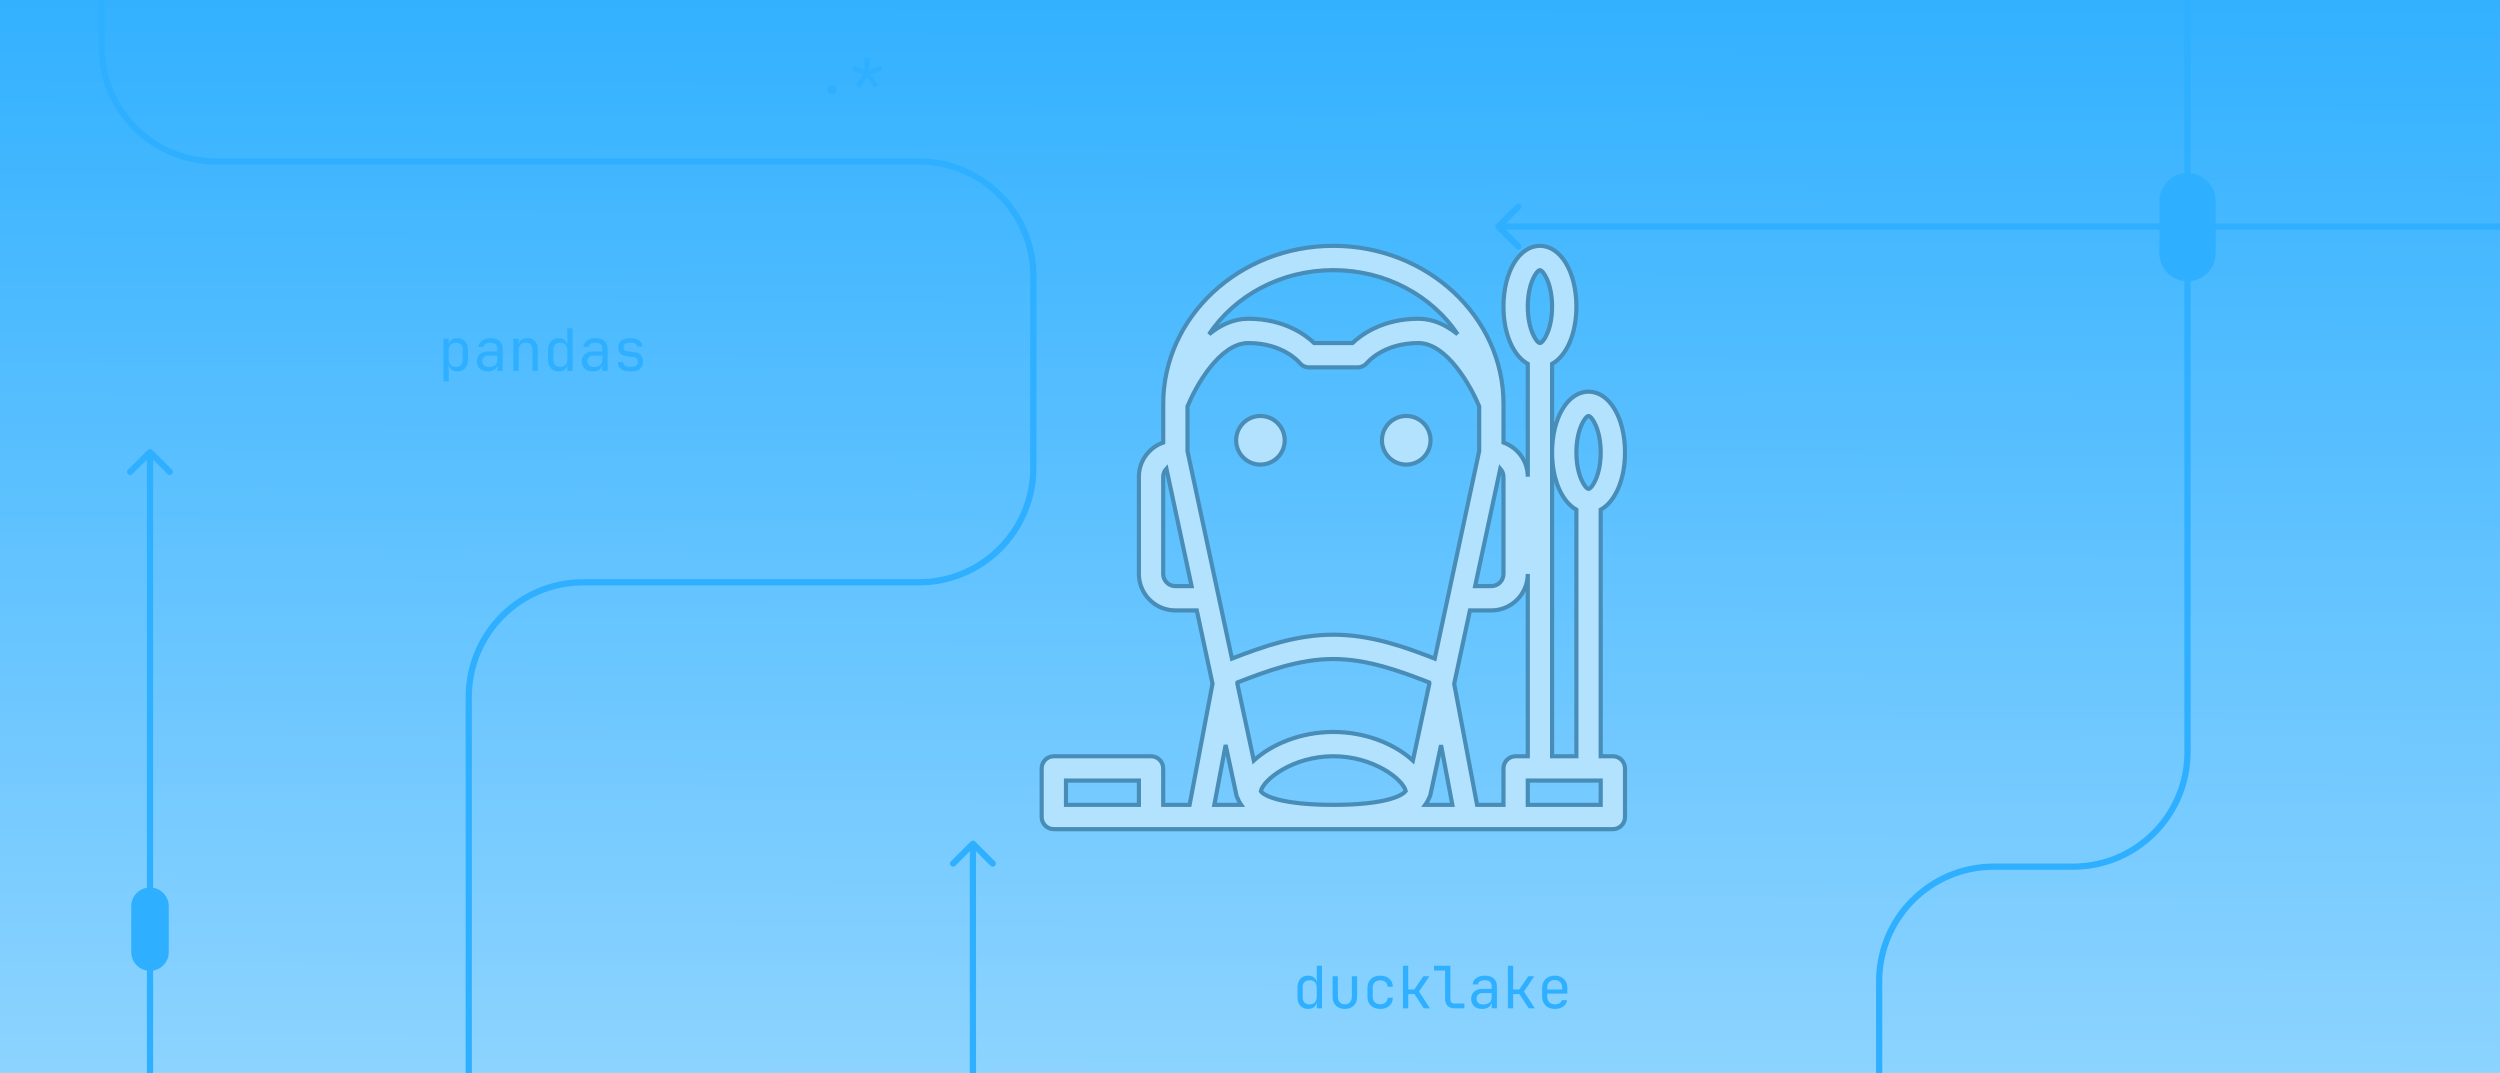
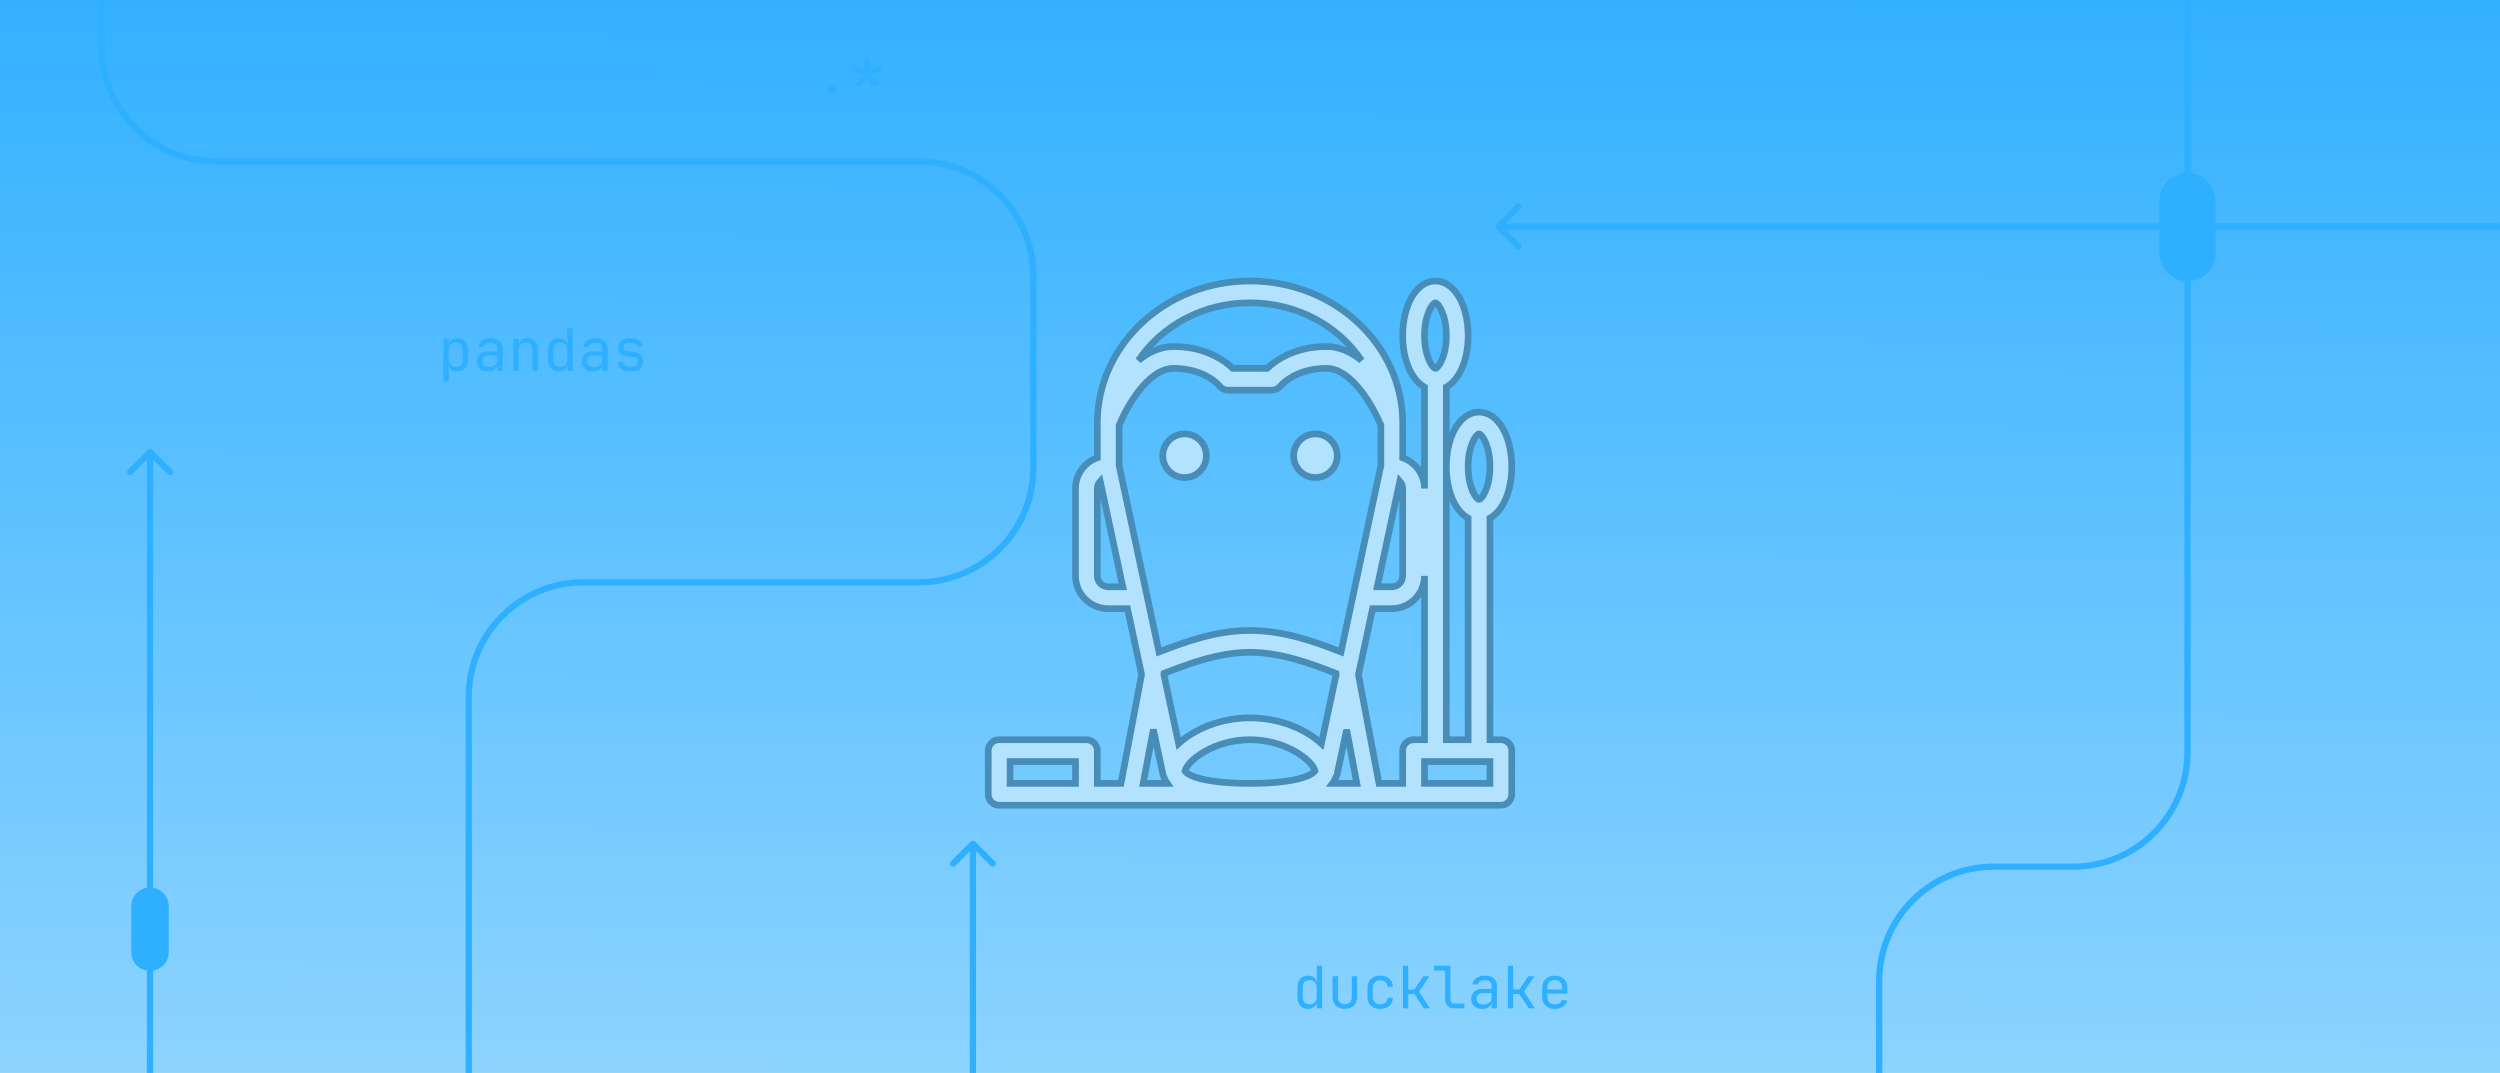
<svg xmlns="http://www.w3.org/2000/svg" width="1200" height="515" viewBox="0 0 1200 515" fill="none">
  <g clip-path="url(#clip0_14819_23580)">
    <rect width="1200" height="515" fill="url(#paint0_linear_14819_23580)" />
    <g clip-path="url(#clip1_14819_23580)">
      <rect width="1200" height="515" fill="url(#paint1_linear_14819_23580)" />
      <path d="M70.504 552C70.504 552.826 71.174 553.496 72 553.496C72.826 553.496 73.496 552.826 73.496 552L72 552L70.504 552ZM73.058 215.942C72.474 215.358 71.526 215.358 70.942 215.942L61.419 225.464C60.835 226.049 60.835 226.996 61.419 227.58C62.004 228.165 62.951 228.165 63.536 227.58L72 219.116L80.464 227.58C81.049 228.165 81.996 228.165 82.58 227.58C83.165 226.996 83.165 226.049 82.58 225.464L73.058 215.942ZM72 552L73.496 552L73.496 217L72 217L70.504 217L70.504 552L72 552Z" fill="#2EAFFF" />
      <path d="M465.504 580.5C465.504 581.326 466.174 581.996 467 581.996C467.826 581.996 468.496 581.326 468.496 580.5L467 580.5L465.504 580.5ZM468.059 403.942C467.475 403.358 466.527 403.358 465.943 403.942L456.421 413.464C455.836 414.049 455.836 414.996 456.421 415.58C457.005 416.165 457.952 416.165 458.537 415.58L467.001 407.116L475.465 415.581C476.05 416.165 476.997 416.165 477.581 415.581C478.166 414.996 478.166 414.049 477.581 413.464L468.059 403.942ZM467 580.5L468.496 580.5L468.497 405L467.001 405L465.505 405L465.504 580.5L467 580.5Z" fill="#2EAFFF" />
      <path d="M1206.75 110.251C1207.57 110.251 1208.24 109.581 1208.24 108.754C1208.24 107.928 1207.57 107.258 1206.75 107.258L1206.75 108.754L1206.75 110.251ZM718.188 107.697C717.604 108.281 717.604 109.229 718.188 109.813L727.71 119.335C728.295 119.92 729.242 119.92 729.827 119.335C730.411 118.751 730.411 117.804 729.827 117.219L721.362 108.755L729.827 100.29C730.411 99.706 730.411 98.759 729.827 98.174C729.242 97.59 728.295 97.59 727.71 98.174L718.188 107.697ZM1206.75 108.754L1206.75 107.258L719.246 107.259L719.246 108.755L719.246 110.251L1206.75 110.251L1206.75 108.754Z" fill="#2EAFFF" />
      <path d="M723 854L847 854C877.376 854 902 829.376 902 799L902 471C902 440.624 926.624 416 957 416L995 416C1025.38 416 1050 391.376 1050 361L1050 -44" stroke="#2EAFFF" stroke-width="2.993" stroke-linejoin="round" />
      <path d="M225 551.999L225 334.499C225 304.123 249.624 279.499 280 279.499L441 279.5C471.376 279.5 496 254.875 496 224.5L496 132.499C496 102.123 471.376 77.499 441 77.499L103.756 77.499C73.38 77.499 48.756 52.874 48.756 22.499L48.756 -279C48.756 -309.376 24.132 -334 -6.244 -334L-196 -334" stroke="#2EAFFF" stroke-width="2.993" stroke-linejoin="round" />
      <rect x="1037.46" y="83.962" width="25.076" height="50.076" rx="12.538" fill="#2EAFFF" stroke="#2EAFFF" stroke-width="1.924" />
      <rect x="63.962" y="426.962" width="16.076" height="38.076" rx="8.038" fill="#2EAFFF" stroke="#2EAFFF" stroke-width="1.924" />
      <path d="M212.842 183.04V162.6H215.362V165.54H215.39C215.52 164.532 215.959 163.748 216.706 163.188C217.452 162.609 218.404 162.32 219.562 162.32C221.111 162.32 222.343 162.833 223.258 163.86C224.172 164.868 224.63 166.259 224.63 168.032V172.54C224.63 174.313 224.172 175.713 223.258 176.74C222.343 177.767 221.111 178.28 219.562 178.28C218.404 178.28 217.452 177.991 216.706 177.412C215.959 176.833 215.52 176.049 215.39 175.06H215.306L215.362 178.56V183.04H212.842ZM218.722 176.096C219.786 176.096 220.616 175.816 221.214 175.256C221.811 174.696 222.11 173.791 222.11 172.54V168.06C222.11 166.791 221.811 165.885 221.214 165.344C220.616 164.784 219.786 164.504 218.722 164.504C217.695 164.504 216.874 164.831 216.258 165.484C215.66 166.137 215.362 167.043 215.362 168.2V172.4C215.362 173.557 215.66 174.463 216.258 175.116C216.874 175.769 217.695 176.096 218.722 176.096ZM234.111 178.28C232.524 178.28 231.264 177.841 230.331 176.964C229.397 176.068 228.931 174.901 228.931 173.464C228.931 172.512 229.145 171.681 229.575 170.972C230.004 170.263 230.601 169.712 231.367 169.32C232.132 168.909 233.009 168.704 233.999 168.704H238.759V167.5C238.759 165.503 237.667 164.504 235.483 164.504C234.512 164.504 233.728 164.681 233.131 165.036C232.533 165.391 232.216 165.885 232.179 166.52H229.659C229.752 165.307 230.312 164.308 231.339 163.524C232.384 162.721 233.765 162.32 235.483 162.32C237.349 162.32 238.777 162.768 239.767 163.664C240.775 164.56 241.279 165.811 241.279 167.416V178H238.787V175.2H238.731C238.581 176.152 238.105 176.908 237.303 177.468C236.5 178.009 235.436 178.28 234.111 178.28ZM234.727 176.152C235.959 176.152 236.939 175.853 237.667 175.256C238.395 174.659 238.759 173.847 238.759 172.82V170.664H234.279C233.457 170.664 232.785 170.916 232.263 171.42C231.759 171.905 231.507 172.559 231.507 173.38C231.507 174.239 231.787 174.92 232.347 175.424C232.925 175.909 233.719 176.152 234.727 176.152ZM246.42 178V162.6H248.94V165.54H248.968C249.098 164.513 249.518 163.72 250.228 163.16C250.937 162.6 251.88 162.32 253.056 162.32C254.605 162.32 255.837 162.796 256.752 163.748C257.666 164.7 258.124 165.997 258.124 167.64V178H255.604V168.088C255.604 166.912 255.305 166.016 254.708 165.4C254.129 164.765 253.336 164.448 252.328 164.448C251.282 164.448 250.452 164.775 249.836 165.428C249.238 166.081 248.94 167.005 248.94 168.2V178H246.42ZM268.137 178.28C266.606 178.28 265.374 177.767 264.441 176.74C263.526 175.713 263.069 174.323 263.069 172.568V168.06C263.069 166.287 263.526 164.887 264.441 163.86C265.355 162.833 266.587 162.32 268.137 162.32C269.294 162.32 270.246 162.609 270.993 163.188C271.758 163.767 272.215 164.551 272.365 165.54H272.393L272.337 162.04V157.56H274.857V178H272.337V175.06H272.309C272.178 176.068 271.739 176.861 270.993 177.44C270.246 178 269.294 178.28 268.137 178.28ZM268.977 176.096C270.022 176.096 270.843 175.769 271.441 175.116C272.038 174.463 272.337 173.557 272.337 172.4V168.2C272.337 167.043 272.038 166.137 271.441 165.484C270.843 164.831 270.022 164.504 268.977 164.504C267.913 164.504 267.082 164.784 266.485 165.344C265.887 165.885 265.589 166.791 265.589 168.06V172.54C265.589 173.791 265.887 174.696 266.485 175.256C267.082 175.816 267.913 176.096 268.977 176.096ZM284.478 178.28C282.891 178.28 281.631 177.841 280.698 176.964C279.765 176.068 279.298 174.901 279.298 173.464C279.298 172.512 279.513 171.681 279.942 170.972C280.371 170.263 280.969 169.712 281.734 169.32C282.499 168.909 283.377 168.704 284.366 168.704H289.126V167.5C289.126 165.503 288.034 164.504 285.85 164.504C284.879 164.504 284.095 164.681 283.498 165.036C282.901 165.391 282.583 165.885 282.546 166.52H280.026C280.119 165.307 280.679 164.308 281.706 163.524C282.751 162.721 284.133 162.32 285.85 162.32C287.717 162.32 289.145 162.768 290.134 163.664C291.142 164.56 291.646 165.811 291.646 167.416V178H289.154V175.2H289.098C288.949 176.152 288.473 176.908 287.67 177.468C286.867 178.009 285.803 178.28 284.478 178.28ZM285.094 176.152C286.326 176.152 287.306 175.853 288.034 175.256C288.762 174.659 289.126 173.847 289.126 172.82V170.664H284.646C283.825 170.664 283.153 170.916 282.63 171.42C282.126 171.905 281.874 172.559 281.874 173.38C281.874 174.239 282.154 174.92 282.714 175.424C283.293 175.909 284.086 176.152 285.094 176.152ZM301.995 178.224C300.278 178.224 298.943 177.841 297.991 177.076C297.058 176.292 296.591 175.191 296.591 173.772H299.111C299.111 174.481 299.363 175.041 299.867 175.452C300.371 175.844 301.08 176.04 301.995 176.04H303.227C304.16 176.04 304.879 175.835 305.383 175.424C305.906 175.013 306.167 174.435 306.167 173.688C306.167 172.363 305.56 171.616 304.347 171.448L300.091 170.832C299.046 170.683 298.234 170.253 297.655 169.544C297.076 168.816 296.787 167.864 296.787 166.688C296.787 165.344 297.244 164.289 298.159 163.524C299.092 162.759 300.371 162.376 301.995 162.376H303.227C304.72 162.376 305.934 162.749 306.867 163.496C307.819 164.224 308.332 165.185 308.407 166.38H305.859C305.822 165.839 305.56 165.391 305.075 165.036C304.608 164.681 303.992 164.504 303.227 164.504H301.995C301.136 164.504 300.464 164.7 299.979 165.092C299.494 165.484 299.251 166.016 299.251 166.688C299.251 167.771 299.746 168.387 300.735 168.536L304.711 169.096C307.324 169.469 308.631 171 308.631 173.688C308.631 175.125 308.155 176.245 307.203 177.048C306.27 177.832 304.944 178.224 303.227 178.224H301.995Z" fill="#2EAFFF" />
      <path d="M627.848 484.28C626.317 484.28 625.085 483.767 624.152 482.74C623.237 481.713 622.78 480.323 622.78 478.568V474.06C622.78 472.287 623.237 470.887 624.152 469.86C625.066 468.833 626.298 468.32 627.848 468.32C629.005 468.32 629.957 468.609 630.704 469.188C631.469 469.767 631.926 470.551 632.076 471.54H632.104L632.048 468.04V463.56H634.568V484H632.048V481.06H632.02C631.889 482.068 631.45 482.861 630.704 483.44C629.957 484 629.005 484.28 627.848 484.28ZM628.688 482.096C629.733 482.096 630.554 481.769 631.152 481.116C631.749 480.463 632.048 479.557 632.048 478.4V474.2C632.048 473.043 631.749 472.137 631.152 471.484C630.554 470.831 629.733 470.504 628.688 470.504C627.624 470.504 626.793 470.784 626.196 471.344C625.598 471.885 625.3 472.791 625.3 474.06V478.54C625.3 479.791 625.598 480.696 626.196 481.256C626.793 481.816 627.624 482.096 628.688 482.096ZM645.505 484.28C643.731 484.28 642.313 483.757 641.249 482.712C640.185 481.648 639.653 480.211 639.653 478.4V468.6H642.173V478.4C642.173 479.52 642.471 480.416 643.069 481.088C643.666 481.741 644.478 482.068 645.505 482.068C646.55 482.068 647.371 481.741 647.969 481.088C648.585 480.416 648.893 479.52 648.893 478.4V468.6H651.413V478.4C651.413 480.211 650.871 481.648 649.789 482.712C648.706 483.757 647.278 484.28 645.505 484.28ZM662.546 484.28C660.679 484.28 659.186 483.757 658.066 482.712C656.946 481.667 656.386 480.229 656.386 478.4V474.2C656.386 472.371 656.946 470.933 658.066 469.888C659.186 468.843 660.679 468.32 662.546 468.32C664.319 468.32 665.747 468.796 666.83 469.748C667.931 470.7 668.51 471.997 668.566 473.64H666.046C665.99 472.651 665.654 471.895 665.038 471.372C664.422 470.831 663.591 470.56 662.546 470.56C661.445 470.56 660.558 470.877 659.886 471.512C659.233 472.128 658.906 473.015 658.906 474.172V478.4C658.906 479.557 659.233 480.453 659.886 481.088C660.558 481.723 661.445 482.04 662.546 482.04C663.591 482.04 664.422 481.769 665.038 481.228C665.654 480.687 665.99 479.931 666.046 478.96H668.566C668.51 480.603 667.931 481.9 666.83 482.852C665.747 483.804 664.319 484.28 662.546 484.28ZM673.427 484V463.56H675.947V474.956H678.887L683.199 468.6H686.083L681.127 475.936L686.363 484H683.423L678.943 477.14H675.947V484H673.427ZM698.14 484C696.777 484 695.685 483.608 694.864 482.824C694.061 482.021 693.66 480.967 693.66 479.66V465.856H688.34V463.56H696.18V479.66C696.18 480.295 696.357 480.799 696.712 481.172C697.067 481.527 697.543 481.704 698.14 481.704H702.9V484H698.14ZM711.345 484.28C709.758 484.28 708.498 483.841 707.565 482.964C706.632 482.068 706.165 480.901 706.165 479.464C706.165 478.512 706.38 477.681 706.809 476.972C707.238 476.263 707.836 475.712 708.601 475.32C709.366 474.909 710.244 474.704 711.233 474.704H715.993V473.5C715.993 471.503 714.901 470.504 712.717 470.504C711.746 470.504 710.962 470.681 710.365 471.036C709.768 471.391 709.45 471.885 709.413 472.52H706.893C706.986 471.307 707.546 470.308 708.573 469.524C709.618 468.721 711 468.32 712.717 468.32C714.584 468.32 716.012 468.768 717.001 469.664C718.009 470.56 718.513 471.811 718.513 473.416V484H716.021V481.2H715.965C715.816 482.152 715.34 482.908 714.537 483.468C713.734 484.009 712.67 484.28 711.345 484.28ZM711.961 482.152C713.193 482.152 714.173 481.853 714.901 481.256C715.629 480.659 715.993 479.847 715.993 478.82V476.664H711.513C710.692 476.664 710.02 476.916 709.497 477.42C708.993 477.905 708.741 478.559 708.741 479.38C708.741 480.239 709.021 480.92 709.581 481.424C710.16 481.909 710.953 482.152 711.961 482.152ZM723.794 484V463.56H726.314V474.956H729.254L733.566 468.6H736.45L731.494 475.936L736.73 484H733.79L729.31 477.14H726.314V484H723.794ZM746.267 484.28C744.457 484.28 742.991 483.739 741.871 482.656C740.77 481.555 740.219 480.043 740.219 478.12V474.48C740.219 472.557 740.77 471.055 741.871 469.972C742.991 468.871 744.457 468.32 746.267 468.32C747.481 468.32 748.535 468.563 749.431 469.048C750.346 469.533 751.055 470.215 751.559 471.092C752.063 471.969 752.315 473.005 752.315 474.2V476.944H742.683V478.4C742.683 479.539 743.01 480.444 743.663 481.116C744.317 481.769 745.185 482.096 746.267 482.096C747.201 482.096 747.966 481.919 748.563 481.564C749.179 481.191 749.553 480.696 749.683 480.08H752.203C752.035 481.368 751.41 482.395 750.327 483.16C749.245 483.907 747.891 484.28 746.267 484.28ZM742.683 474.984H749.851V474.2C749.851 472.987 749.534 472.053 748.899 471.4C748.283 470.728 747.406 470.392 746.267 470.392C745.129 470.392 744.242 470.728 743.607 471.4C742.991 472.053 742.683 472.987 742.683 474.2V474.984Z" fill="#2EAFFF" />
      <path d="M399.4 45.28C398.709 45.28 398.149 45.075 397.72 44.664C397.309 44.253 397.104 43.721 397.104 43.068C397.104 42.377 397.309 41.817 397.72 41.388C398.149 40.959 398.709 40.744 399.4 40.744C400.091 40.744 400.641 40.959 401.052 41.388C401.481 41.817 401.696 42.377 401.696 43.068C401.696 43.721 401.481 44.253 401.052 44.664C400.641 45.075 400.091 45.28 399.4 45.28ZM412.745 42.116L410.813 40.744L412.633 38.14C412.876 37.804 413.202 37.393 413.613 36.908C414.042 36.423 414.444 35.993 414.817 35.62C414.294 35.545 413.744 35.433 413.165 35.284C412.586 35.135 412.129 34.995 411.793 34.864L408.797 33.744L409.581 31.532L412.605 32.652C412.922 32.764 413.342 32.941 413.865 33.184C414.388 33.427 414.864 33.679 415.293 33.94C415.2 33.455 415.125 32.96 415.069 32.456C415.032 31.933 415.013 31.495 415.013 31.14V27.64H417.365V31.14C417.365 31.495 417.337 31.933 417.281 32.456C417.225 32.96 417.15 33.455 417.057 33.94C417.505 33.679 417.981 33.427 418.485 33.184C419.008 32.941 419.437 32.764 419.773 32.652L422.797 31.532L423.581 33.744L420.585 34.864C420.249 34.995 419.792 35.135 419.213 35.284C418.634 35.433 418.084 35.545 417.561 35.62C417.934 35.993 418.336 36.432 418.765 36.936C419.194 37.421 419.521 37.823 419.745 38.14L421.565 40.744L419.633 42.116L417.813 39.484C417.589 39.167 417.318 38.728 417.001 38.168C416.684 37.608 416.413 37.085 416.189 36.6C415.965 37.085 415.694 37.608 415.377 38.168C415.06 38.709 414.789 39.148 414.565 39.484L412.745 42.116Z" fill="#2EAFFF" />
    </g>
-     <path d="M774.167 363H768.334V244.665C775.252 240.815 780 230.328 780 217.167C780 200.542 772.476 188 762.5 188C752.524 188 745 200.542 745 217.167C745 230.328 749.748 240.815 756.667 244.665V363H745V217.167V174.665C751.918 170.815 756.667 160.328 756.667 147.167C756.667 130.542 749.143 118 739.167 118C729.191 118 721.667 130.542 721.667 147.167C721.667 160.328 726.415 170.815 733.334 174.665V228.833C733.334 221.236 728.444 214.833 721.681 212.409V193.833C721.681 152.02 685.044 118 640.014 118C594.979 118 558.347 152.02 558.347 193.833V193.952C558.347 193.987 558.347 194.005 558.347 194.043V212.409C551.566 214.819 546.667 221.236 546.667 228.833V275.5C546.667 285.148 554.519 293 564.167 293H574.466L582.004 328.164L571.003 386.333H558.334V368.833C558.334 365.611 555.722 363 552.5 363H505.834C502.611 363 500 365.611 500 368.833V392.166C500 395.388 502.611 398 505.834 398H774.167C777.389 398 780 395.388 780 392.166V368.833C780 365.611 777.389 363 774.167 363ZM546.667 386.333H511.667V374.666H546.667V386.333ZM762.5 199.667C763.958 199.667 768.334 205.873 768.334 217.167C768.334 228.46 763.958 234.667 762.5 234.667C761.042 234.667 756.667 228.46 756.667 217.167C756.667 205.873 761.042 199.667 762.5 199.667ZM739.167 129.667C740.625 129.667 745 135.873 745 147.167C745 158.46 740.625 164.667 739.167 164.667C737.708 164.667 733.334 158.46 733.334 147.167C733.334 135.873 737.708 129.667 739.167 129.667ZM721.667 228.833V275.5C721.667 278.722 719.056 281.333 715.834 281.333H708.064L720.14 224.973C721.06 226.008 721.667 227.339 721.667 228.833ZM640 129.667C665.234 129.667 687.332 142.008 699.651 160.419C694.264 156.067 687.984 153 680.834 153C663.685 153 653.326 160.734 649.183 164.667H630.817C626.665 160.734 616.316 153 599.167 153C592.016 153 585.736 156.067 580.35 160.419C592.668 142.008 614.766 129.667 640 129.667ZM564.167 281.333C560.945 281.333 558.334 278.722 558.334 275.5V228.833C558.334 227.329 558.94 225.985 559.883 224.951L571.96 281.333H564.167ZM570 216.547V195.059C573.755 185.867 585.317 164.667 599.18 164.667C615.792 164.667 623.494 173.777 623.772 174.127C624.879 175.518 626.56 176.333 628.347 176.333H651.681C653.417 176.333 655.107 175.504 656.215 174.164C656.544 173.777 664.232 164.667 680.847 164.667C694.633 164.667 706.194 185.786 710 195.014V216.547L688.672 316.124C674.148 310.486 657.964 304.653 640 304.653C622.336 304.653 606.367 310.299 591.337 316.124L570 216.547ZM582.87 386.333L588.307 357.586L593.566 382.108C593.601 382.236 593.694 382.341 593.73 382.473C593.808 382.706 593.917 382.915 594.035 383.138C594.463 384.255 594.992 385.34 595.703 386.333H582.87ZM640 386.333C615.628 386.333 606.841 382.145 605.21 379.789C606.317 374.27 620.586 363 640 363C659.286 363 673.473 374.12 674.754 379.67C672.726 382.341 663.766 386.333 640 386.333ZM640 351.333C624.145 351.333 610.25 357.353 601.828 365.042L593.903 328.059L593.998 327.581C607.93 322.144 623.575 316.333 640 316.333C656.132 316.333 671.514 321.934 686.014 327.59L686.106 328.105L678.194 365.055C669.773 357.367 655.869 351.333 640 351.333ZM684.161 386.333C684.835 385.412 685.359 384.41 685.806 383.371C686.015 383.006 686.188 382.646 686.316 382.236C686.377 382.049 686.502 381.898 686.548 381.726L691.707 357.668L697.131 386.333L684.161 386.333ZM721.667 368.833V386.333H708.998L698.006 328.246L705.565 293H715.834C725.482 293 733.334 285.148 733.334 275.5V363H727.5C724.278 363 721.667 365.611 721.667 368.833ZM768.334 386.333H733.334V374.666H768.334V386.333ZM605 223C611.439 223 616.667 217.773 616.667 211.333C616.667 204.893 611.439 199.667 605 199.667C598.561 199.667 593.334 204.893 593.334 211.333C593.334 217.773 598.561 223 605 223ZM675 223C681.44 223 686.667 217.773 686.667 211.333C686.667 204.893 681.44 199.667 675 199.667C668.56 199.667 663.334 204.893 663.334 211.333C663.334 217.773 668.56 223 675 223Z" fill="#B3E2FF" />
-     <path d="M745 217.167C745 200.542 752.524 188 762.5 188C772.476 188 780 200.542 780 217.167C780 230.328 775.252 240.815 768.334 244.665V363H774.167C777.389 363 780 365.611 780 368.833V392.166C780 395.388 777.389 398 774.167 398H505.834C502.611 398 500 395.388 500 392.166V368.833C500 365.611 502.611 363 505.834 363H552.5C555.722 363 558.334 365.611 558.334 368.833V386.333H571.003L582.004 328.164L574.466 293H564.167C554.519 293 546.667 285.148 546.667 275.5V228.833C546.667 221.236 551.566 214.819 558.347 212.409V194.043C558.347 194.005 558.347 193.987 558.347 193.952V193.833C558.347 152.02 594.979 118 640.014 118C685.044 118 721.681 152.02 721.681 193.833V212.409C728.444 214.833 733.334 221.236 733.334 228.833V174.665C726.415 170.815 721.667 160.328 721.667 147.167C721.667 130.542 729.191 118 739.167 118C749.143 118 756.667 130.542 756.667 147.167C756.667 160.328 751.918 170.815 745 174.665V217.167ZM745 217.167C745 230.328 749.748 240.815 756.667 244.665V363H745V217.167ZM546.667 386.333H511.667V374.666H546.667V386.333ZM762.5 199.667C763.958 199.667 768.334 205.873 768.334 217.167C768.334 228.46 763.958 234.667 762.5 234.667C761.042 234.667 756.667 228.46 756.667 217.167C756.667 205.873 761.042 199.667 762.5 199.667ZM739.167 129.667C740.625 129.667 745 135.873 745 147.167C745 158.46 740.625 164.667 739.167 164.667C737.708 164.667 733.334 158.46 733.334 147.167C733.334 135.873 737.708 129.667 739.167 129.667ZM721.667 228.833V275.5C721.667 278.722 719.056 281.333 715.834 281.333H708.064L720.14 224.973C721.06 226.008 721.667 227.339 721.667 228.833ZM640 129.667C665.234 129.667 687.332 142.008 699.651 160.419C694.264 156.067 687.984 153 680.834 153C663.685 153 653.326 160.734 649.183 164.667H630.817C626.665 160.734 616.316 153 599.167 153C592.016 153 585.736 156.067 580.35 160.419C592.668 142.008 614.766 129.667 640 129.667ZM564.167 281.333C560.945 281.333 558.334 278.722 558.334 275.5V228.833C558.334 227.329 558.94 225.985 559.883 224.951L571.96 281.333H564.167ZM570 216.547V195.059C573.755 185.867 585.317 164.667 599.18 164.667C615.792 164.667 623.494 173.777 623.772 174.127C624.879 175.518 626.56 176.333 628.347 176.333H651.681C653.417 176.333 655.107 175.504 656.215 174.164C656.544 173.777 664.232 164.667 680.847 164.667C694.633 164.667 706.194 185.786 710 195.014V216.547L688.672 316.124C674.148 310.486 657.964 304.653 640 304.653C622.336 304.653 606.367 310.299 591.337 316.124L570 216.547ZM582.87 386.333L588.307 357.586L593.566 382.108C593.601 382.236 593.694 382.341 593.73 382.473C593.808 382.706 593.917 382.915 594.035 383.138C594.463 384.255 594.992 385.34 595.703 386.333H582.87ZM640 386.333C615.628 386.333 606.841 382.145 605.21 379.789C606.317 374.27 620.586 363 640 363C659.286 363 673.473 374.12 674.754 379.67C672.726 382.341 663.766 386.333 640 386.333ZM640 351.333C624.145 351.333 610.25 357.353 601.828 365.042L593.903 328.059L593.998 327.581C607.93 322.144 623.575 316.333 640 316.333C656.132 316.333 671.514 321.934 686.014 327.59L686.106 328.105L678.194 365.055C669.773 357.367 655.869 351.333 640 351.333ZM684.161 386.333C684.835 385.412 685.359 384.41 685.806 383.371C686.015 383.006 686.188 382.646 686.316 382.236C686.377 382.049 686.502 381.898 686.548 381.726L691.707 357.668L697.131 386.333L684.161 386.333ZM721.667 368.833V386.333H708.998L698.006 328.246L705.565 293H715.834C725.482 293 733.334 285.148 733.334 275.5V363H727.5C724.278 363 721.667 365.611 721.667 368.833ZM768.334 386.333H733.334V374.666H768.334V386.333ZM605 223C611.439 223 616.667 217.773 616.667 211.333C616.667 204.893 611.439 199.667 605 199.667C598.561 199.667 593.334 204.893 593.334 211.333C593.334 217.773 598.561 223 605 223ZM675 223C681.44 223 686.667 217.773 686.667 211.333C686.667 204.893 681.44 199.667 675 199.667C668.56 199.667 663.334 204.893 663.334 211.333C663.334 217.773 668.56 223 675 223Z" stroke="#478DB8" stroke-width="2" />
+     <path d="M720.406 355.063H715.171V248.712C721.38 245.251 725.641 235.826 725.641 223.998C725.641 209.056 718.889 197.785 709.936 197.785C700.983 197.785 694.231 209.056 694.231 223.998C694.231 235.826 698.492 245.251 704.701 248.712V355.063H694.231V223.998V185.8C700.439 182.34 704.701 172.915 704.701 161.086C704.701 146.145 697.949 134.873 688.996 134.873C680.043 134.873 673.291 146.145 673.291 161.086C673.291 172.915 677.552 182.34 683.761 185.8V234.483C683.761 227.655 679.373 221.901 673.303 219.722V203.027C673.303 165.448 640.424 134.873 600.013 134.873C559.596 134.873 526.722 165.448 526.722 203.027V203.134C526.722 203.166 526.722 203.181 526.722 203.216V219.722C520.636 221.888 516.239 227.655 516.239 234.483V276.424C516.239 285.095 523.286 292.152 531.944 292.152H541.187L547.952 323.755L538.079 376.034H526.709V360.306C526.709 357.41 524.366 355.063 521.474 355.063H479.594C476.703 355.063 474.359 357.41 474.359 360.306V381.276C474.359 384.172 476.703 386.519 479.594 386.519H720.406C723.298 386.519 725.641 384.172 725.641 381.276V360.306C725.641 357.41 723.298 355.063 720.406 355.063ZM516.239 376.034H484.829V365.548H516.239V376.034ZM709.936 208.27C711.245 208.27 715.171 213.848 715.171 223.998C715.171 234.147 711.245 239.726 709.936 239.726C708.627 239.726 704.701 234.147 704.701 223.998C704.701 213.848 708.627 208.27 709.936 208.27ZM688.996 145.359C690.305 145.359 694.231 150.937 694.231 161.086C694.231 171.236 690.305 176.814 688.996 176.814C687.687 176.814 683.761 171.236 683.761 161.086C683.761 150.937 687.687 145.359 688.996 145.359ZM673.291 234.483V276.424C673.291 279.32 670.947 281.666 668.056 281.666H661.083L671.92 231.013C672.746 231.943 673.291 233.14 673.291 234.483ZM600 145.359C622.646 145.359 642.477 156.45 653.532 172.997C648.698 169.086 643.063 166.329 636.645 166.329C621.255 166.329 611.959 173.28 608.241 176.814H591.759C588.033 173.28 578.745 166.329 563.355 166.329C556.938 166.329 551.302 169.086 546.467 172.997C557.522 156.45 577.354 145.359 600 145.359ZM531.944 281.666C529.053 281.666 526.709 279.32 526.709 276.424V234.483C526.709 233.131 527.254 231.923 528.1 230.993L538.938 281.666H531.944ZM537.179 223.441V204.129C540.549 195.868 550.926 176.814 563.367 176.814C578.275 176.814 585.187 185.002 585.436 185.317C586.43 186.567 587.938 187.299 589.542 187.299H610.483C612.041 187.299 613.558 186.554 614.551 185.35C614.847 185.002 621.746 176.814 636.658 176.814C649.029 176.814 659.405 195.795 662.82 204.088V223.441L643.68 312.934C630.646 307.867 616.122 302.625 600 302.625C584.147 302.625 569.817 307.699 556.328 312.934L537.179 223.441ZM548.729 376.034L553.608 350.197L558.328 372.237C558.36 372.352 558.443 372.446 558.475 372.565C558.546 372.774 558.643 372.962 558.749 373.162C559.134 374.166 559.608 375.141 560.246 376.034H548.729ZM600 376.034C578.127 376.034 570.242 372.27 568.778 370.152C569.772 365.192 582.577 355.063 600 355.063C617.308 355.063 630.04 365.057 631.189 370.046C629.369 372.446 621.329 376.034 600 376.034ZM600 344.578C585.771 344.578 573.301 349.989 565.743 356.898L558.631 323.661L558.716 323.231C571.219 318.345 585.26 313.122 600 313.122C614.478 313.122 628.281 318.156 641.295 323.239L641.377 323.702L634.276 356.911C626.719 350.001 614.241 344.578 600 344.578ZM639.631 376.034C640.237 375.206 640.707 374.305 641.108 373.371C641.295 373.043 641.451 372.72 641.565 372.351C641.62 372.183 641.733 372.048 641.773 371.893L646.403 350.271L651.271 376.034L639.631 376.034ZM673.291 360.306V376.034H661.921L652.056 323.829L658.841 292.152H668.056C676.714 292.152 683.761 285.095 683.761 276.424V355.063H678.526C675.634 355.063 673.291 357.41 673.291 360.306ZM715.171 376.034H683.761V365.548H715.171V376.034ZM568.59 229.24C574.369 229.24 579.06 224.543 579.06 218.755C579.06 212.967 574.369 208.27 568.59 208.27C562.811 208.27 558.12 212.967 558.12 218.755C558.12 224.543 562.811 229.24 568.59 229.24ZM631.41 229.24C637.19 229.24 641.88 224.543 641.88 218.755C641.88 212.967 637.19 208.27 631.41 208.27C625.631 208.27 620.94 212.967 620.94 218.755C620.94 224.543 625.631 229.24 631.41 229.24Z" fill="#B3E2FF" />
+     <path d="M694.231 223.998C694.231 209.056 700.983 197.785 709.936 197.785C718.889 197.785 725.641 209.056 725.641 223.998C725.641 235.826 721.38 245.251 715.171 248.712V355.063H720.406C723.298 355.063 725.641 357.41 725.641 360.306V381.276C725.641 384.172 723.298 386.519 720.406 386.519H479.594C476.703 386.519 474.359 384.172 474.359 381.276V360.306C474.359 357.41 476.703 355.063 479.594 355.063H521.474C524.366 355.063 526.709 357.41 526.709 360.306V376.034H538.079L547.952 323.755L541.187 292.152H531.944C523.286 292.152 516.239 285.095 516.239 276.424V234.483C516.239 227.655 520.636 221.888 526.722 219.722V203.216C526.722 203.181 526.722 203.166 526.722 203.134V203.027C526.722 165.448 559.596 134.873 600.013 134.873C640.424 134.873 673.303 165.448 673.303 203.027V219.722C679.373 221.901 683.761 227.655 683.761 234.483V185.8C677.552 182.34 673.291 172.915 673.291 161.086C673.291 146.145 680.043 134.873 688.996 134.873C697.949 134.873 704.701 146.145 704.701 161.086C704.701 172.915 700.439 182.34 694.231 185.8V223.998ZM694.231 223.998C694.231 235.826 698.492 245.251 704.701 248.712V355.063H694.231V223.998ZM516.239 376.034H484.829V365.548H516.239V376.034ZM709.936 208.27C711.245 208.27 715.171 213.848 715.171 223.998C715.171 234.147 711.245 239.726 709.936 239.726C708.627 239.726 704.701 234.147 704.701 223.998C704.701 213.848 708.627 208.27 709.936 208.27ZM688.996 145.359C690.305 145.359 694.231 150.937 694.231 161.086C694.231 171.236 690.305 176.814 688.996 176.814C687.687 176.814 683.761 171.236 683.761 161.086C683.761 150.937 687.687 145.359 688.996 145.359ZM673.291 234.483V276.424C673.291 279.32 670.947 281.666 668.056 281.666H661.083L671.92 231.013C672.746 231.943 673.291 233.14 673.291 234.483ZM600 145.359C622.646 145.359 642.477 156.45 653.532 172.997C648.698 169.086 643.063 166.329 636.645 166.329C621.255 166.329 611.959 173.28 608.241 176.814H591.759C588.033 173.28 578.745 166.329 563.355 166.329C556.938 166.329 551.302 169.086 546.467 172.997C557.522 156.45 577.354 145.359 600 145.359ZM531.944 281.666C529.053 281.666 526.709 279.32 526.709 276.424V234.483C526.709 233.131 527.254 231.923 528.1 230.993L538.938 281.666H531.944ZM537.179 223.441V204.129C540.549 195.868 550.926 176.814 563.367 176.814C578.275 176.814 585.187 185.002 585.436 185.317C586.43 186.567 587.938 187.299 589.542 187.299H610.483C612.041 187.299 613.558 186.554 614.551 185.35C614.847 185.002 621.746 176.814 636.658 176.814C649.029 176.814 659.405 195.795 662.82 204.088V223.441L643.68 312.934C630.646 307.867 616.122 302.625 600 302.625C584.147 302.625 569.817 307.699 556.328 312.934L537.179 223.441ZM548.729 376.034L553.608 350.197L558.328 372.237C558.36 372.352 558.443 372.446 558.475 372.565C558.546 372.774 558.643 372.962 558.749 373.162C559.134 374.166 559.608 375.141 560.246 376.034H548.729ZM600 376.034C578.127 376.034 570.242 372.27 568.778 370.152C569.772 365.192 582.577 355.063 600 355.063C617.308 355.063 630.04 365.057 631.189 370.046C629.369 372.446 621.329 376.034 600 376.034ZM600 344.578C585.771 344.578 573.301 349.989 565.743 356.898L558.631 323.661L558.716 323.231C571.219 318.345 585.26 313.122 600 313.122C614.478 313.122 628.281 318.156 641.295 323.239L641.377 323.702L634.276 356.911C626.719 350.001 614.241 344.578 600 344.578ZM639.631 376.034C640.237 375.206 640.707 374.305 641.108 373.371C641.295 373.043 641.451 372.72 641.565 372.351C641.62 372.183 641.733 372.048 641.773 371.893L646.403 350.271L651.271 376.034L639.631 376.034ZM673.291 360.306V376.034H661.921L652.056 323.829L658.841 292.152H668.056C676.714 292.152 683.761 285.095 683.761 276.424V355.063H678.526C675.634 355.063 673.291 357.41 673.291 360.306ZM715.171 376.034H683.761V365.548H715.171V376.034ZM568.59 229.24C574.369 229.24 579.06 224.543 579.06 218.755C579.06 212.967 574.369 208.27 568.59 208.27C562.811 208.27 558.12 212.967 558.12 218.755C558.12 224.543 562.811 229.24 568.59 229.24ZM631.41 229.24C637.19 229.24 641.88 224.543 641.88 218.755C641.88 212.967 637.19 208.27 631.41 208.27C625.631 208.27 620.94 212.967 620.94 218.755C620.94 224.543 625.631 229.24 631.41 229.24Z" stroke="#478DB8" stroke-width="3.21" />
  </g>
  <defs>
    <linearGradient id="paint0_linear_14819_23580" x1="589" y1="-26.5" x2="587" y2="627" gradientUnits="userSpaceOnUse">
      <stop stop-color="#FDEF00" />
      <stop offset="0.939" stop-color="#FFFAA3" />
    </linearGradient>
    <linearGradient id="paint1_linear_14819_23580" x1="589" y1="-26.5" x2="587" y2="627" gradientUnits="userSpaceOnUse">
      <stop stop-color="#2EAFFF" />
      <stop offset="0.939" stop-color="#99D8FF" />
    </linearGradient>
    <clipPath id="clip0_14819_23580">
      <rect width="1200" height="515" fill="white" />
    </clipPath>
    <clipPath id="clip1_14819_23580">
      <rect width="1200" height="515" fill="white" />
    </clipPath>
  </defs>
</svg>
